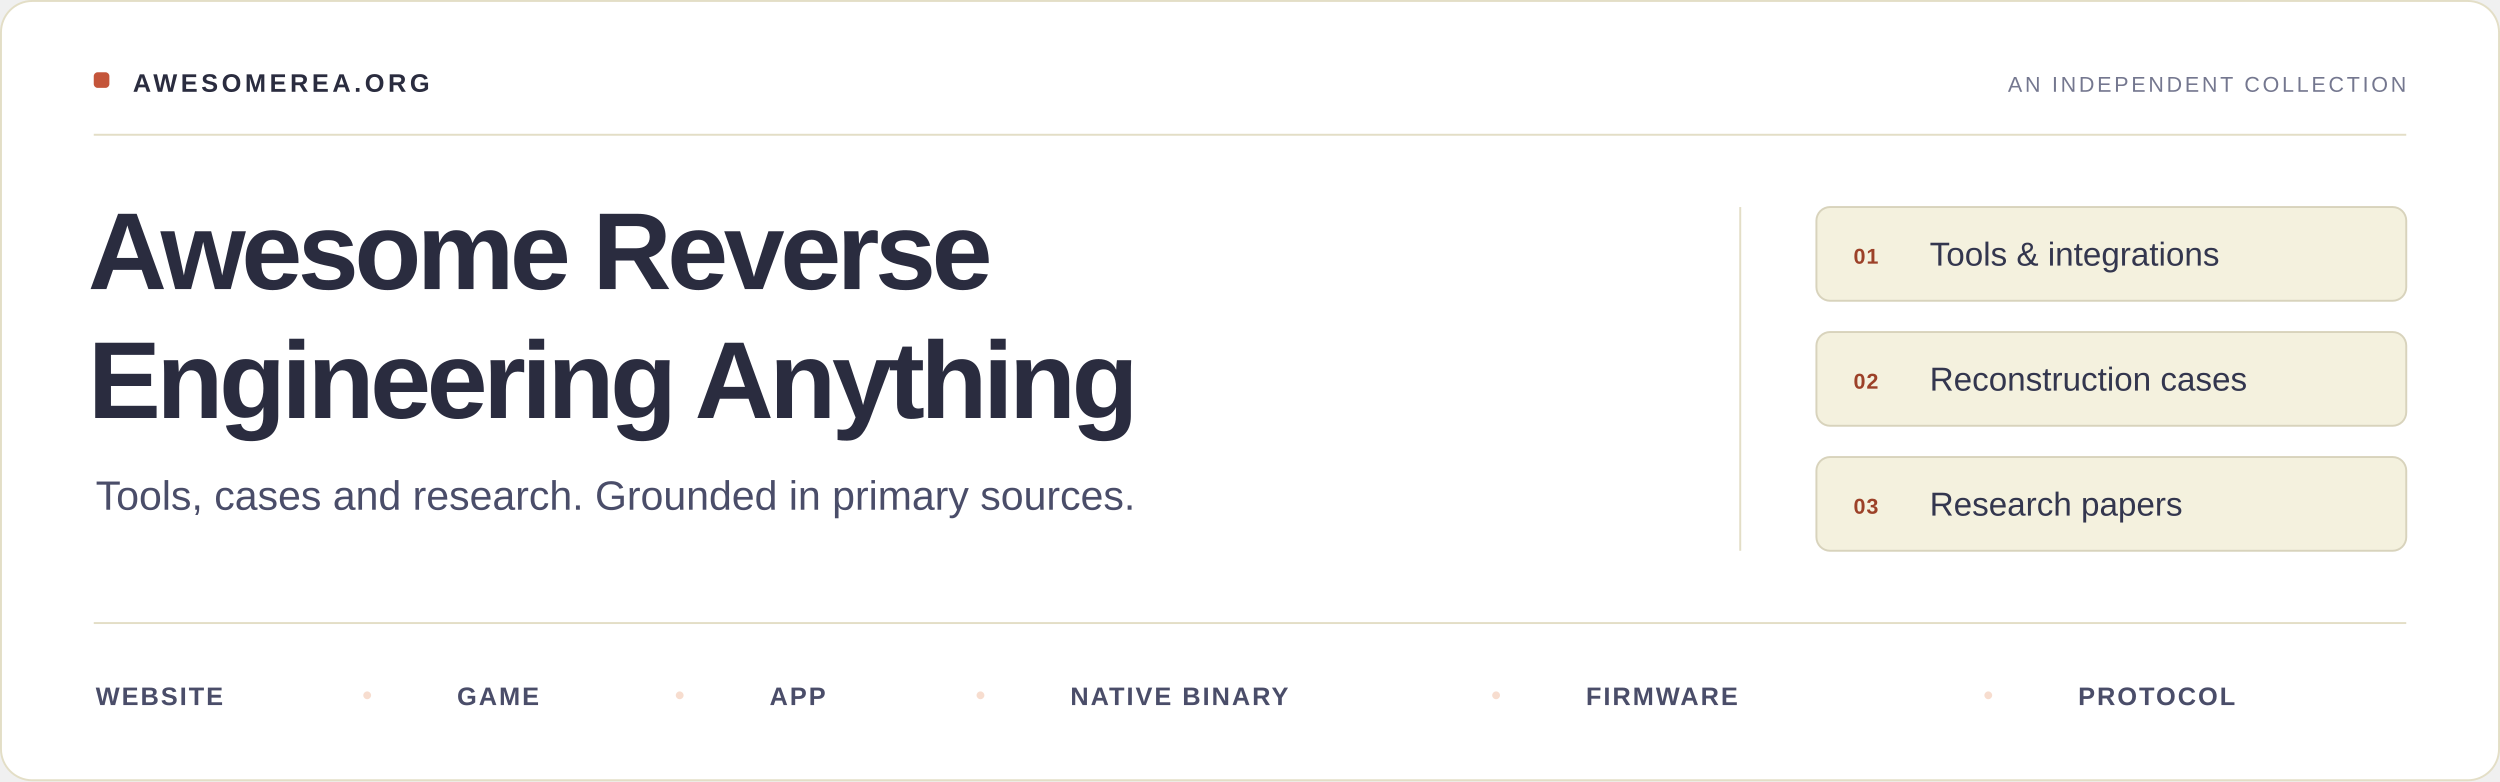
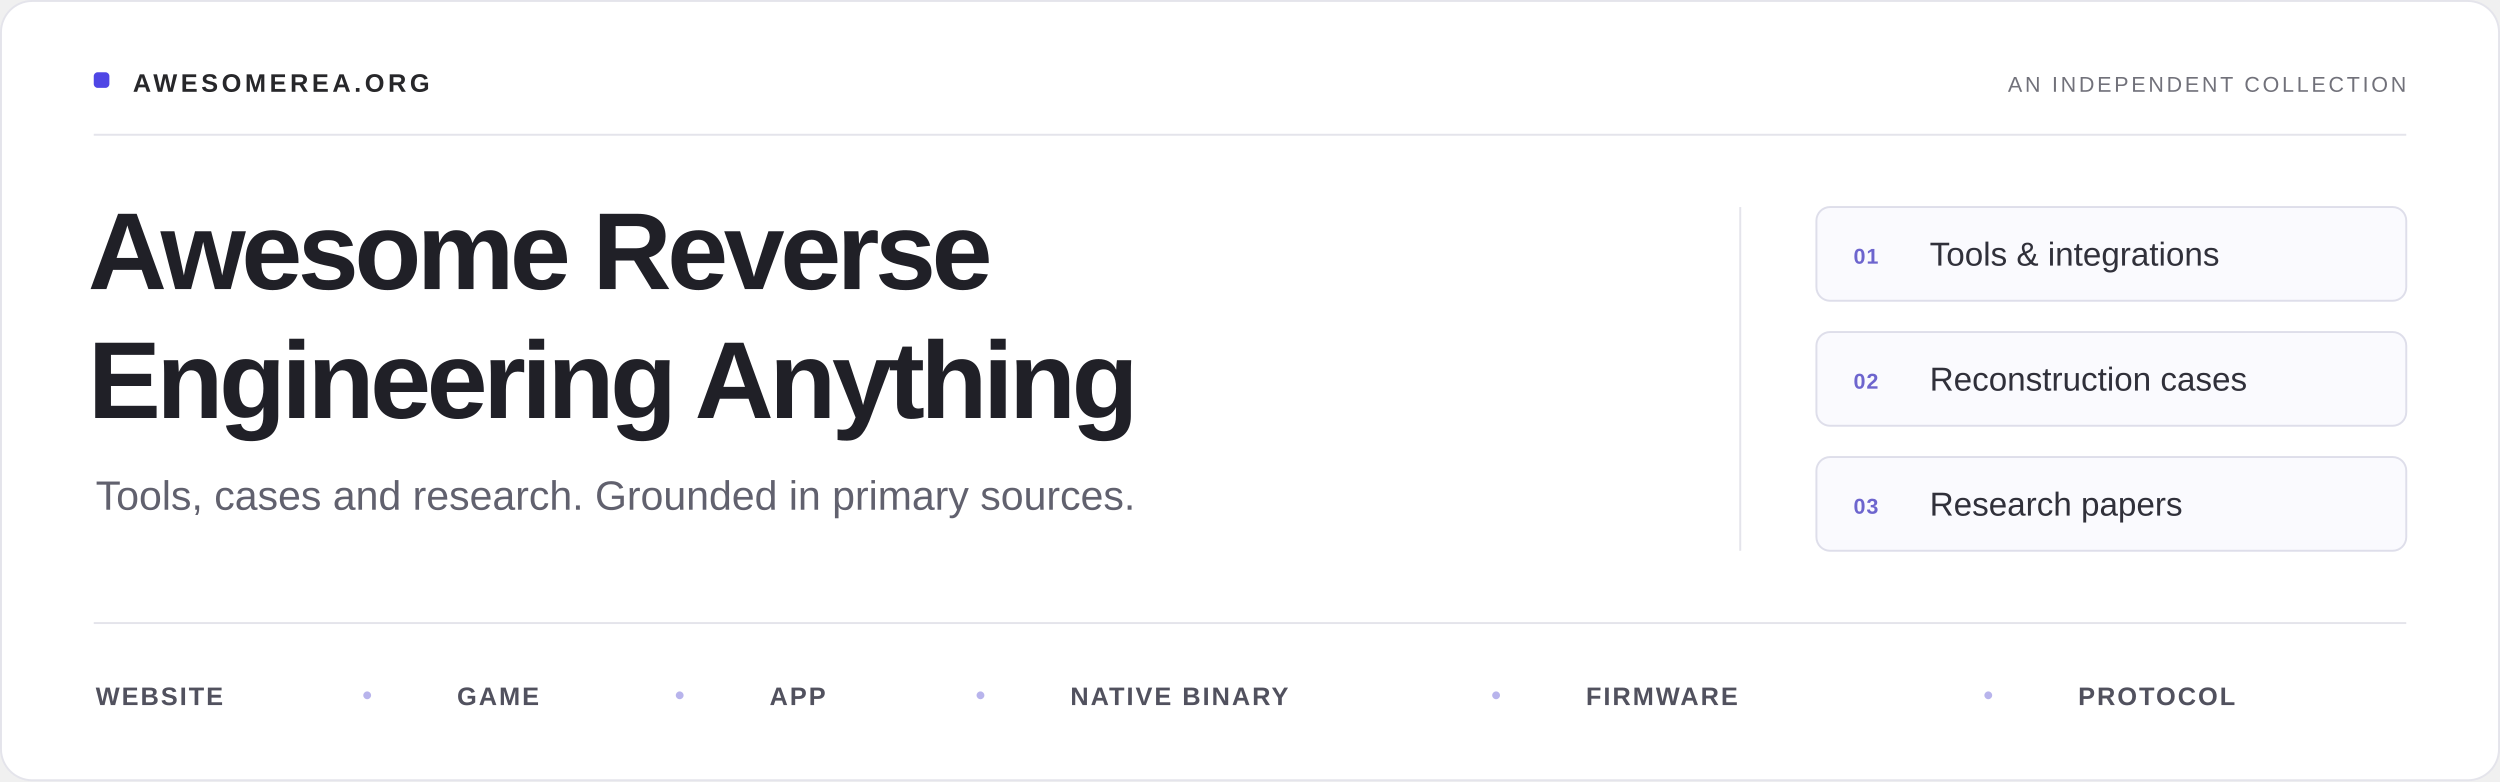
<svg xmlns="http://www.w3.org/2000/svg" width="1280" height="400" viewBox="0 0 1280 400" role="img" aria-labelledby="title description">
-   <rect x=".5" y=".5" width="1279" height="399" rx="16" fill="#fff" stroke="#E3DEC6" />
+   <rect x=".5" y=".5" width="1279" height="399" rx="16" fill="#fff" stroke="#e4e4eb" />
  <g font-family="Arial, Helvetica, sans-serif">
-     <rect x="48" y="37" width="8" height="8" rx="2" fill="#C4553A" />
-     <text x="68" y="47" font-size="13" font-weight="700" letter-spacing="1.8" fill="#2A2C3F">AWESOMEREA.ORG</text>
-     <text x="1232" y="47" text-anchor="end" font-size="11" letter-spacing="1.4" fill="#74778F">AN INDEPENDENT COLLECTION</text>
-     <path d="M48 69H1232" stroke="#E3DEC6" />
-     <g fill="#2A2C3F" font-size="56" font-weight="700" letter-spacing="-2.2">
+     <rect x="48" y="37" width="8" height="8" rx="2" fill="#4f46e5" />
+     <text x="68" y="47" font-size="13" font-weight="700" letter-spacing="1.8" fill="#27272a">AWESOMEREA.ORG</text>
+     <text x="1232" y="47" text-anchor="end" font-size="11" letter-spacing="1.4" fill="#71717a">AN INDEPENDENT COLLECTION</text>
+     <path d="M48 69H1232" stroke="#e4e4eb" />
+     <g fill="#202027" font-size="56" font-weight="700" letter-spacing="-2.2">
      <text x="45" y="148">Awesome Reverse</text>
      <text x="45" y="214">Engineering Anything</text>
    </g>
-     <text x="49" y="261" font-size="21" fill="#4A4D69">Tools, cases and research. Grounded in primary sources.</text>
+     <text x="49" y="261" font-size="21" fill="#61616e">Tools, cases and research. Grounded in primary sources.</text>
    <g transform="translate(930 106)">
-       <path d="M-39 0V176" stroke="#E3DEC6" />
-       <g fill="#F4F1DE" stroke="#D8D3BC">
+       <path d="M-39 0V176" stroke="#e4e4eb" />
+       <g fill="#fafafe" stroke="#dedeea">
        <rect width="302" height="48" rx="7" />
        <rect y="64" width="302" height="48" rx="7" />
        <rect y="128" width="302" height="48" rx="7" />
      </g>
-       <g font-size="11" fill="#9C4128" font-weight="700" letter-spacing=".5">
+       <g font-size="11" fill="#6d65ce" font-weight="700" letter-spacing=".5">
        <text x="19" y="29">01</text>
        <text x="19" y="93">02</text>
        <text x="19" y="157">03</text>
      </g>
-       <g font-size="17" fill="#33364E">
+       <g font-size="17" fill="#30303a">
        <text x="58" y="30">Tools &amp; integrations</text>
        <text x="58" y="94">Reconstruction cases</text>
        <text x="58" y="158">Research papers</text>
      </g>
    </g>
-     <path d="M48 319H1232" stroke="#E3DEC6" />
-     <g fill="#4A4D69" font-size="13" font-weight="600" letter-spacing="1">
+     <path d="M48 319H1232" stroke="#e4e4eb" />
+     <g fill="#51515e" font-size="13" font-weight="600" letter-spacing="1">
      <text x="49" y="361">WEBSITE</text>
      <text x="234" y="361">GAME</text>
      <text x="394" y="361">APP</text>
      <text x="548" y="361">NATIVE BINARY</text>
      <text x="812" y="361">FIRMWARE</text>
      <text x="1064" y="361">PROTOCOL</text>
    </g>
-     <g fill="#F7DDCF">
+     <g fill="#b8b4ec">
      <circle cx="188" cy="356" r="2" />
      <circle cx="348" cy="356" r="2" />
      <circle cx="502" cy="356" r="2" />
      <circle cx="766" cy="356" r="2" />
      <circle cx="1018" cy="356" r="2" />
    </g>
  </g>
</svg>
